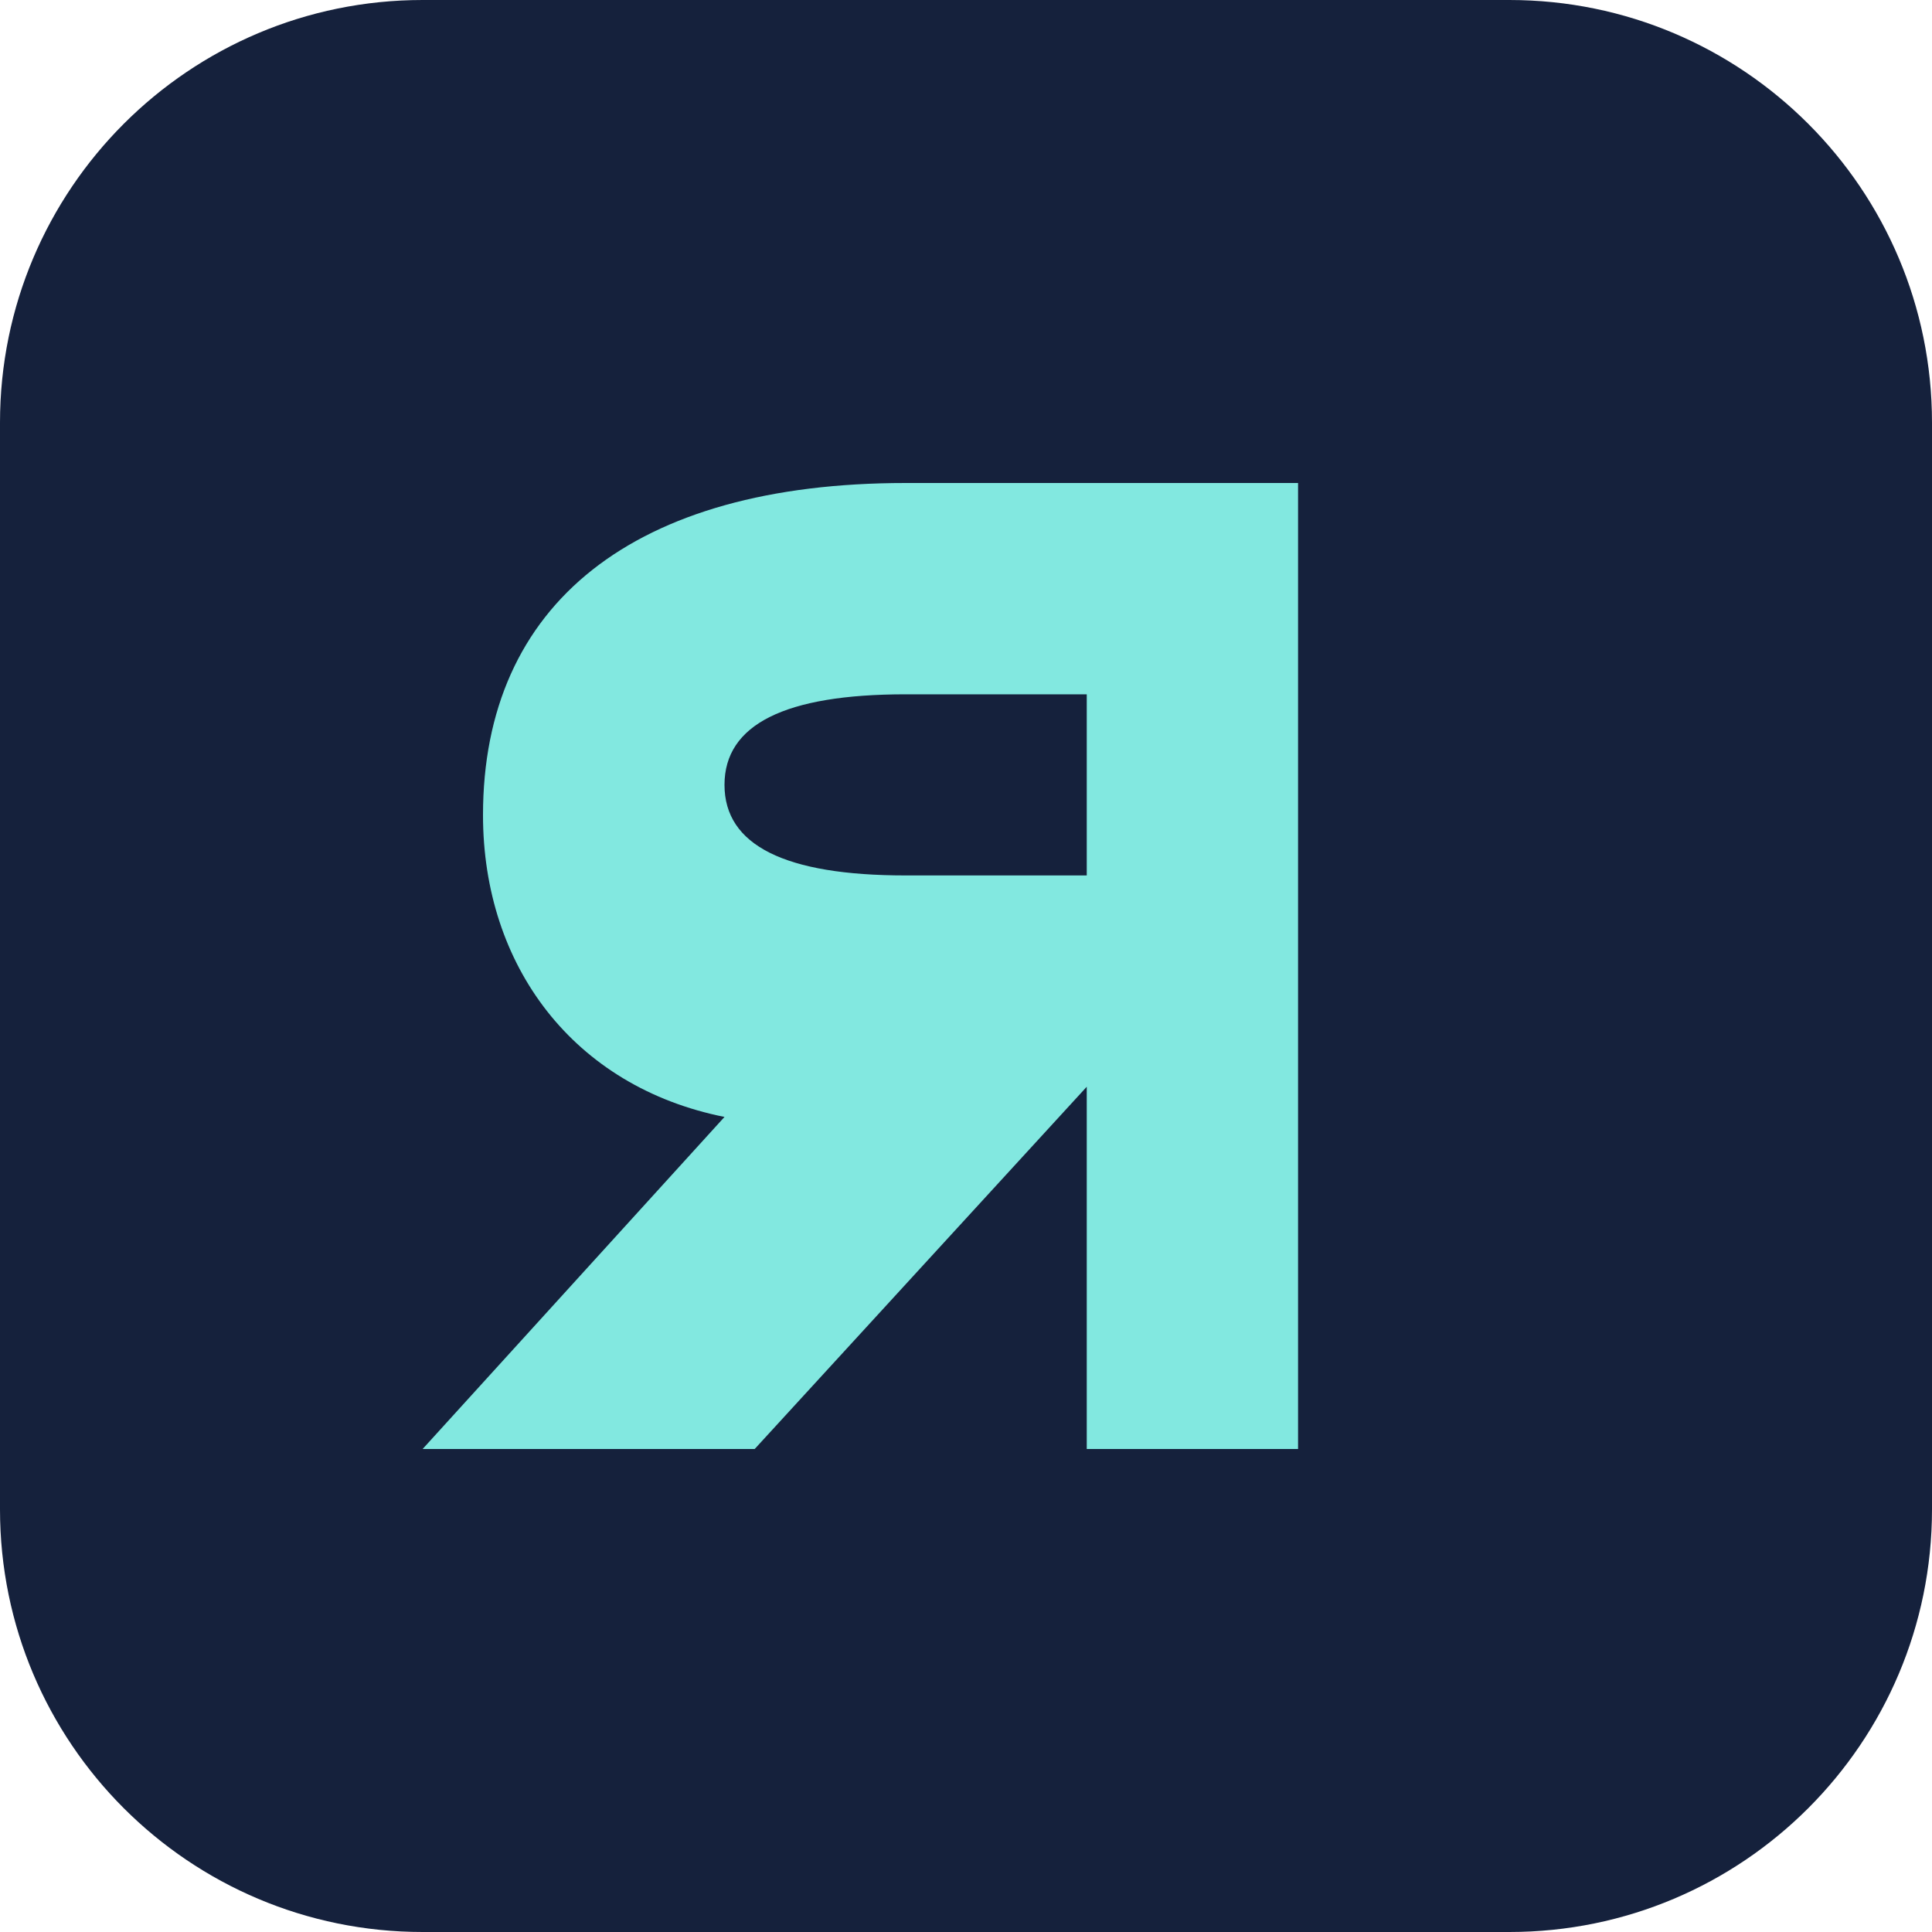
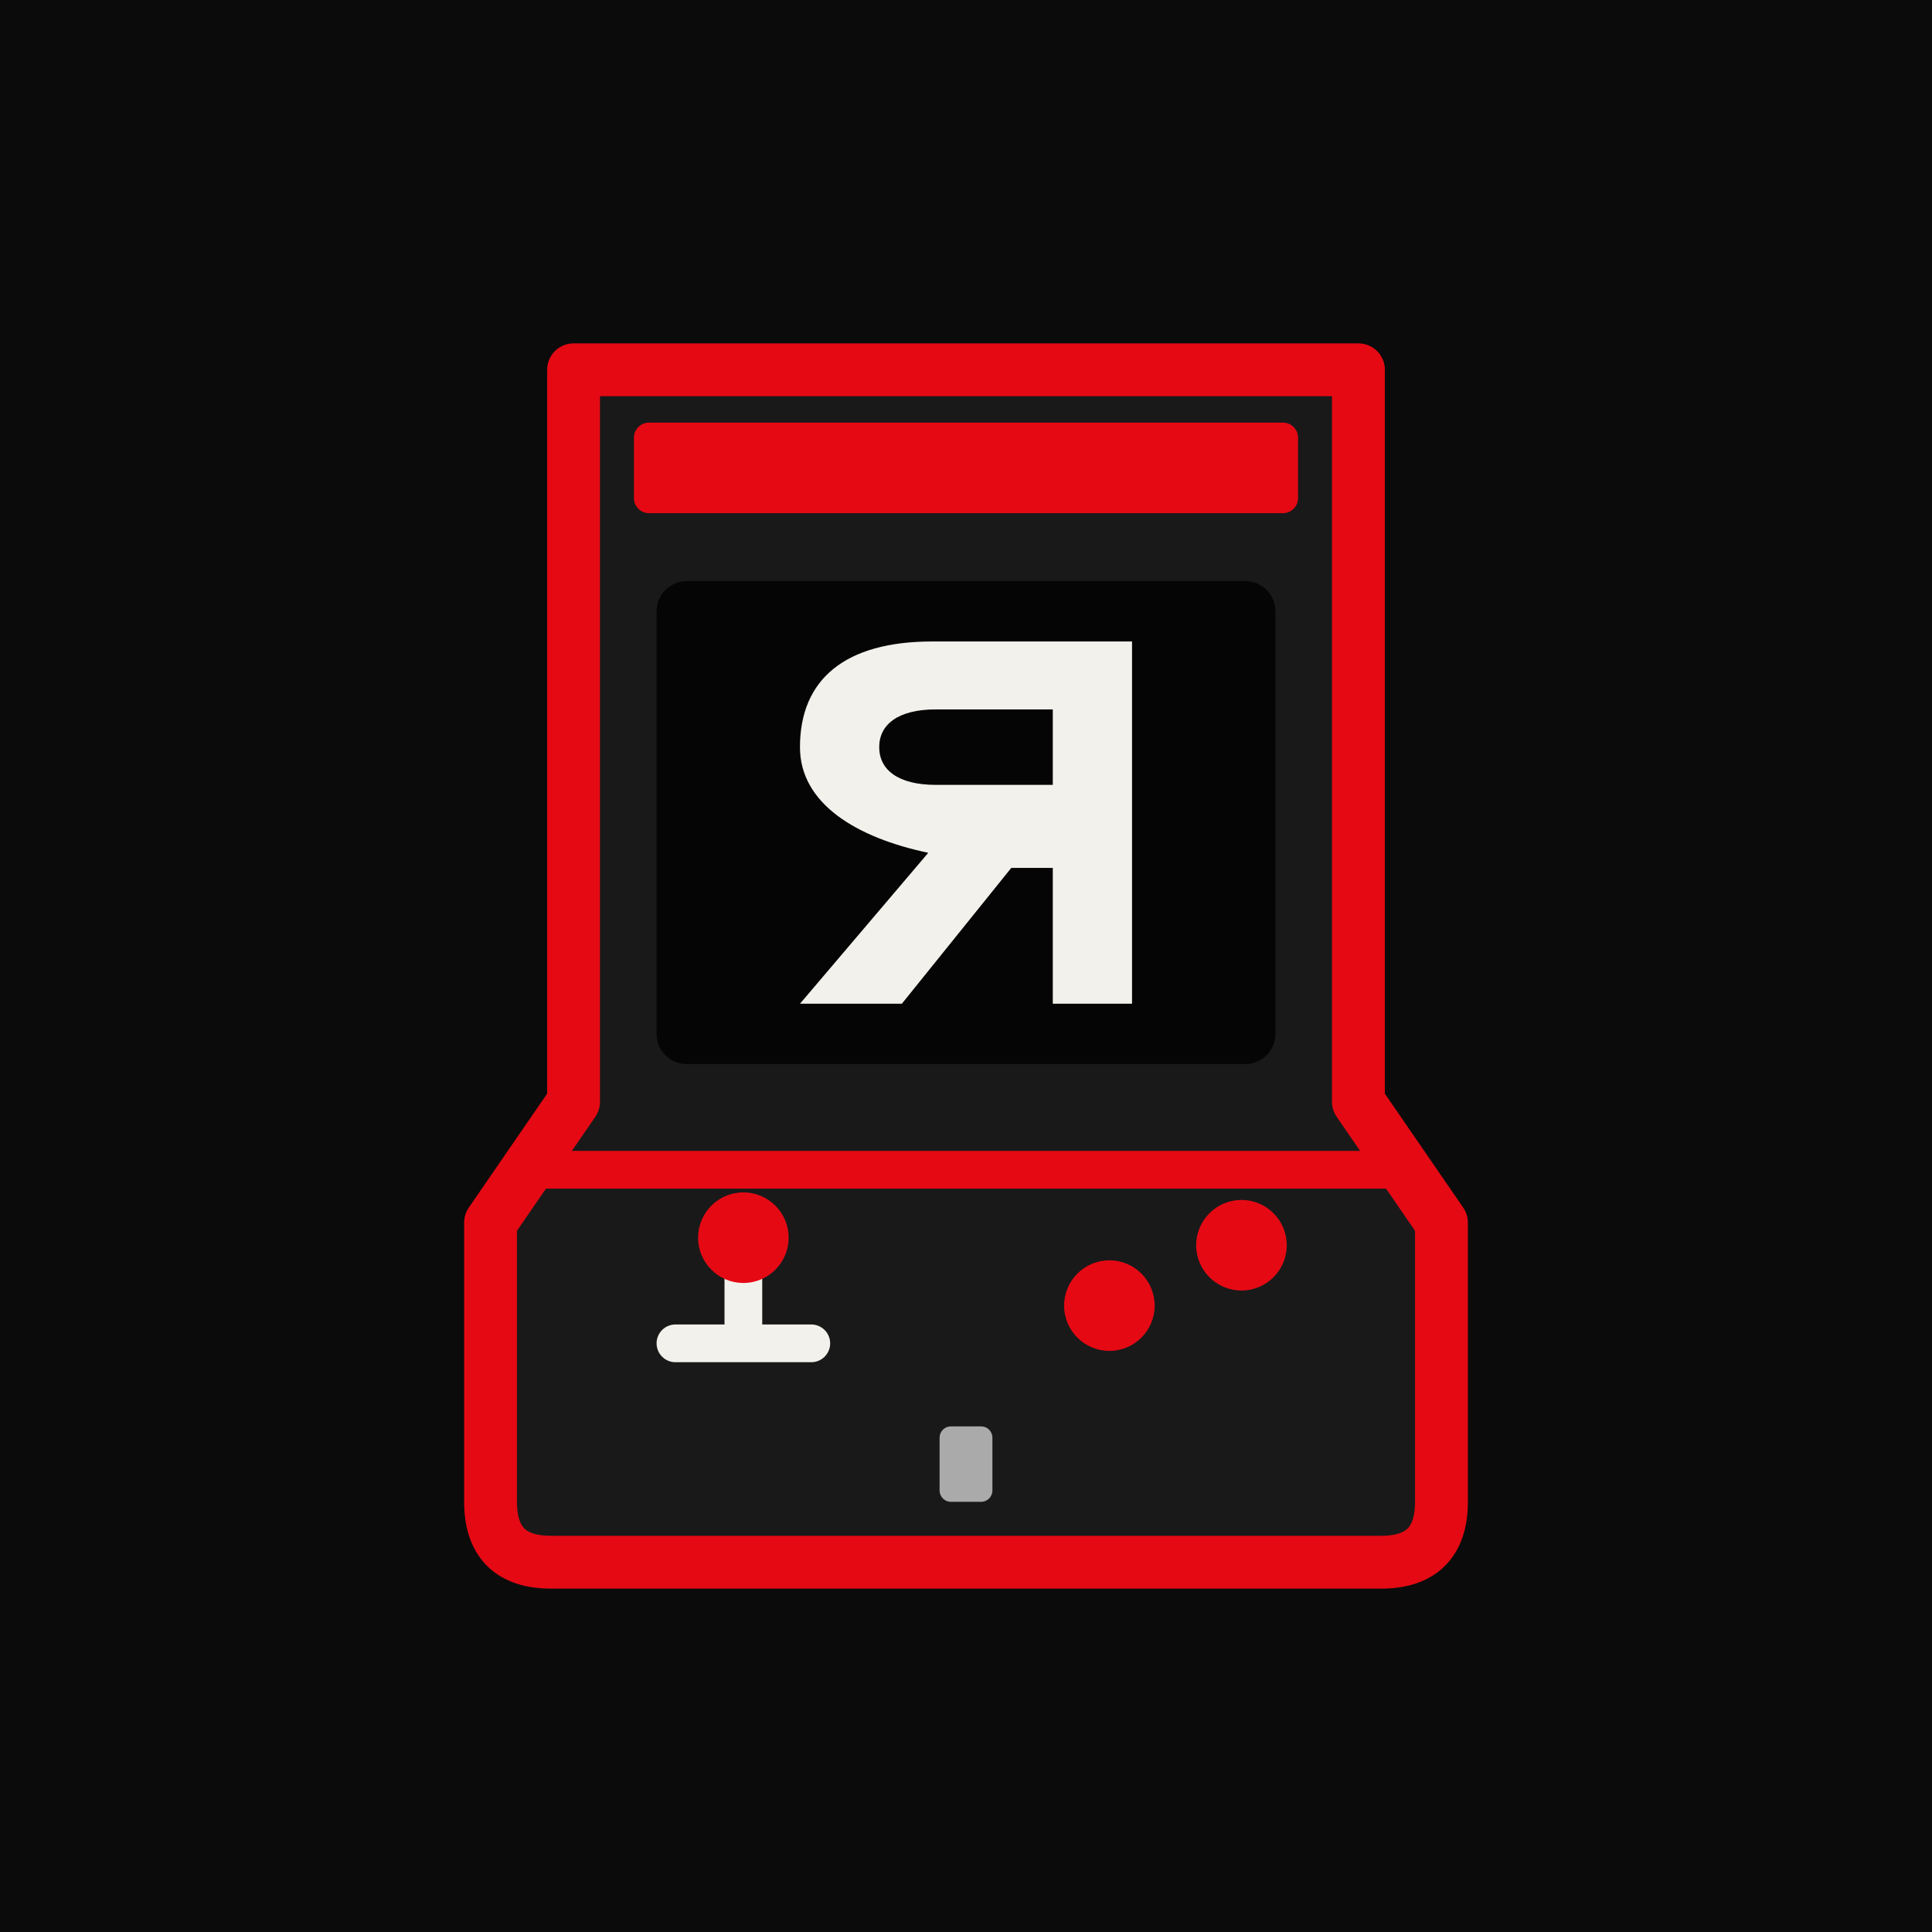
- <svg xmlns="http://www.w3.org/2000/svg" viewBox="0 0 64 64">
-   <rect width="64" height="64" rx="14" fill="#15213c" />
-   <g transform="translate(64 0) scale(-1 1)">
-     <path d="M21 48V16h13c9 0 14 4 14 11 0 5-3 9-8 10l10 11H39L28 36v12zm7-19h6c4 0 6-1 6-3s-2-3-6-3h-6z" fill="#82e8e0" />
-   </g>
+ <svg xmlns="http://www.w3.org/2000/svg" viewBox="0 0 512 512">
+   <rect width="512" height="512" fill="#0b0b0b" />
+   <path d="M152 98H360V292L382 324V398Q382 414 366 414H146Q130 414 130 398V324L152 292Z" fill="#191919" stroke="#e50914" stroke-width="14" stroke-linejoin="round" />
+   <rect x="168" y="112" width="176" height="24" rx="4" fill="#e50914" />
+   <rect x="174" y="154" width="164" height="128" rx="8" fill="#050505" />
+   <path d="M300 170V266H279V230H268L239 266H212L246 226C227 222 212 213 212 198C212 180 224 170 247 170ZM279 188H248C238 188 233 192 233 198C233 204 238 208 248 208H279Z" fill="#f3f1eb" fill-rule="evenodd" />
+   <path d="M144 310H368" fill="none" stroke="#e50914" stroke-width="10" />
+   <path d="M197 328V352M179 356H215" fill="none" stroke="#f3f1eb" stroke-width="10" stroke-linecap="round" />
+   <circle cx="197" cy="328" r="12" fill="#e50914" />
+   <circle cx="294" cy="346" r="12" fill="#e50914" />
+   <circle cx="329" cy="330" r="12" fill="#e50914" />
+   <rect x="249" y="378" width="14" height="20" rx="3" fill="#aaa" />
</svg>
